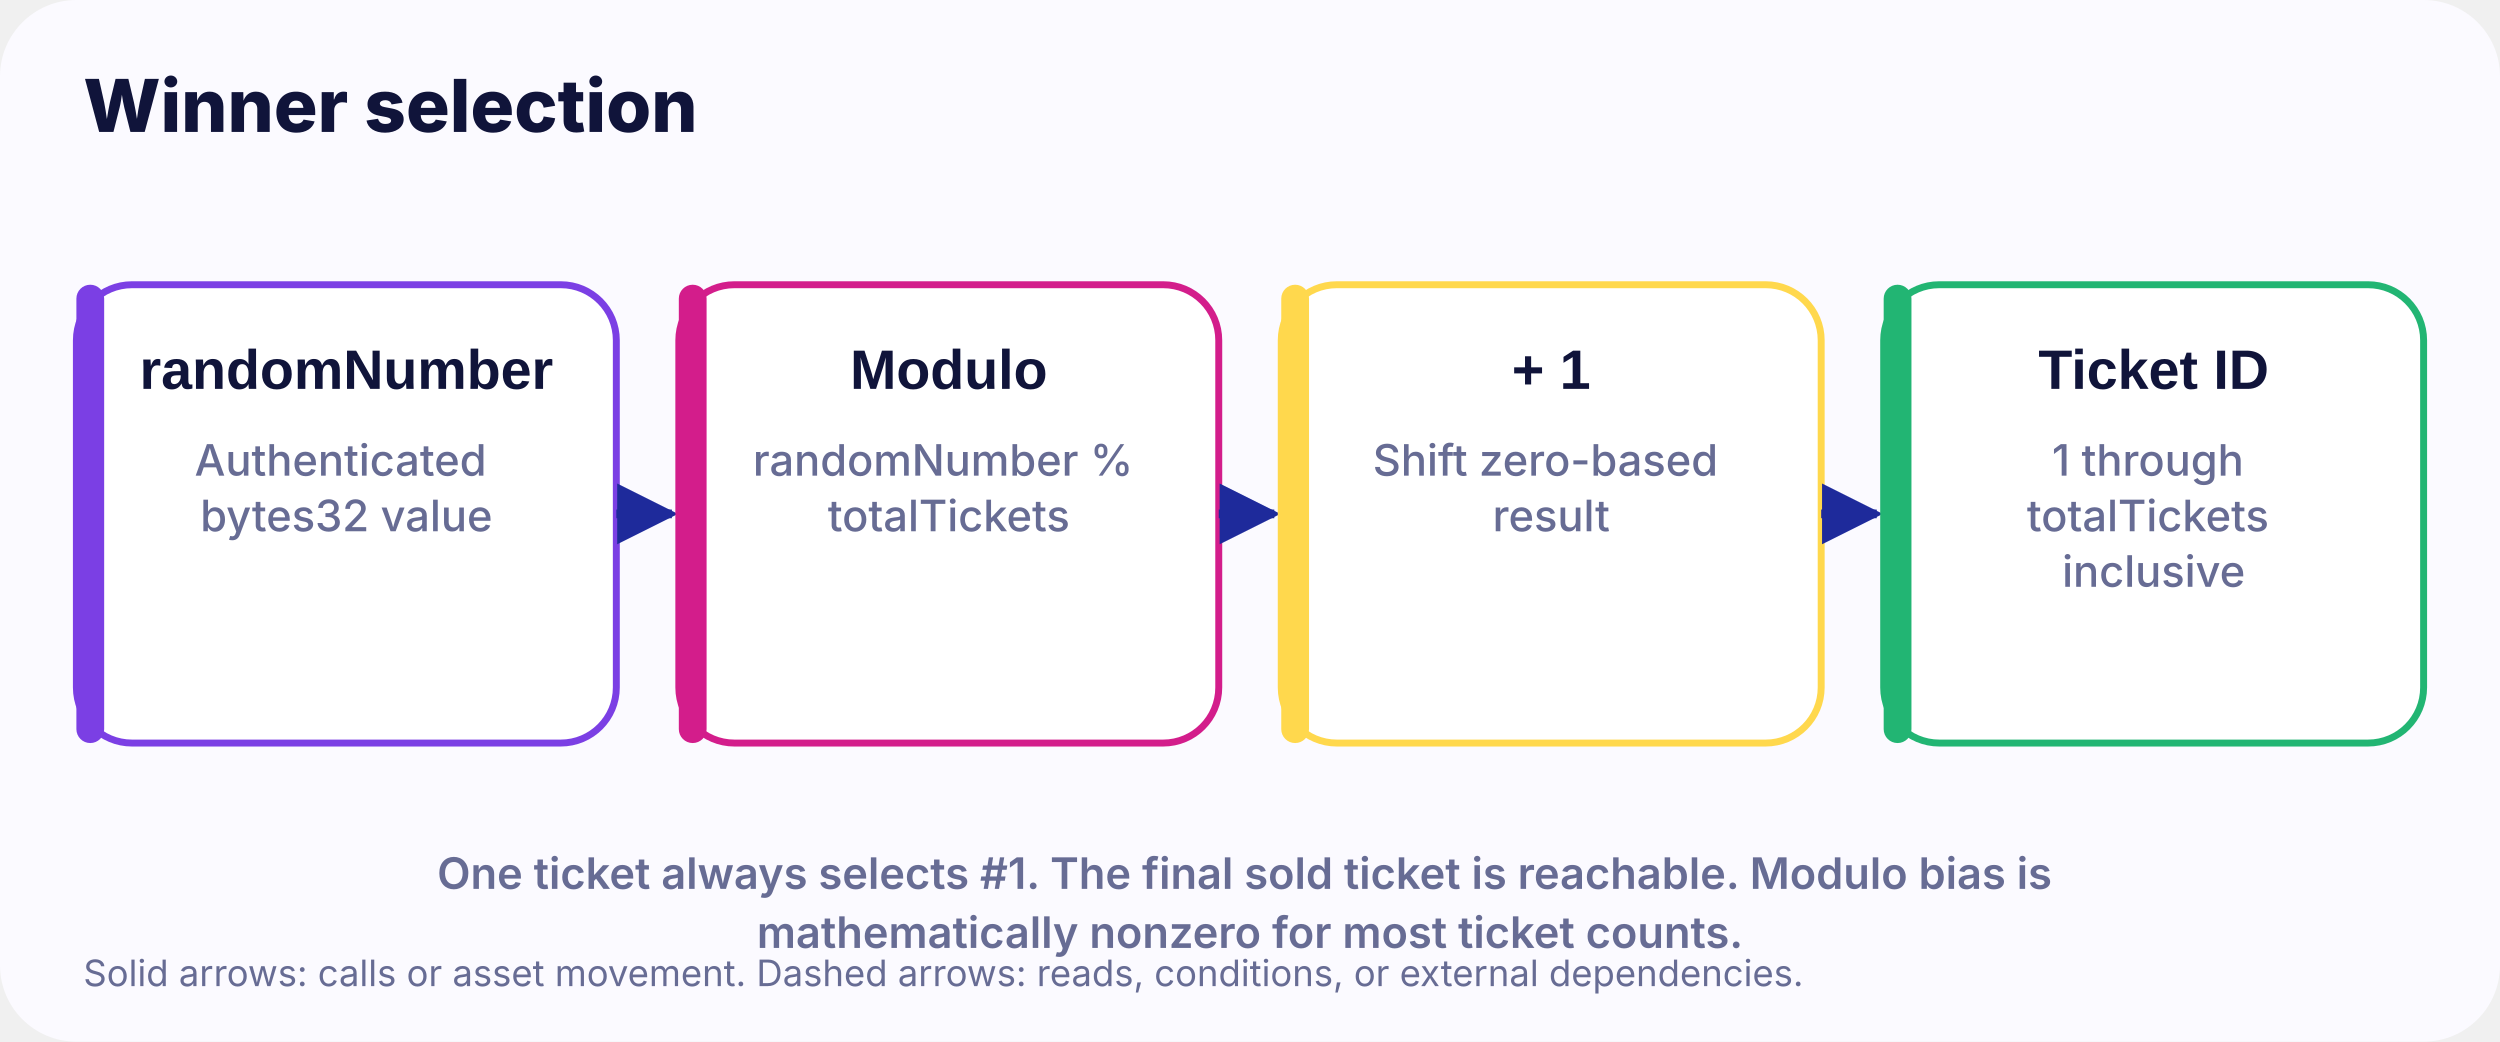
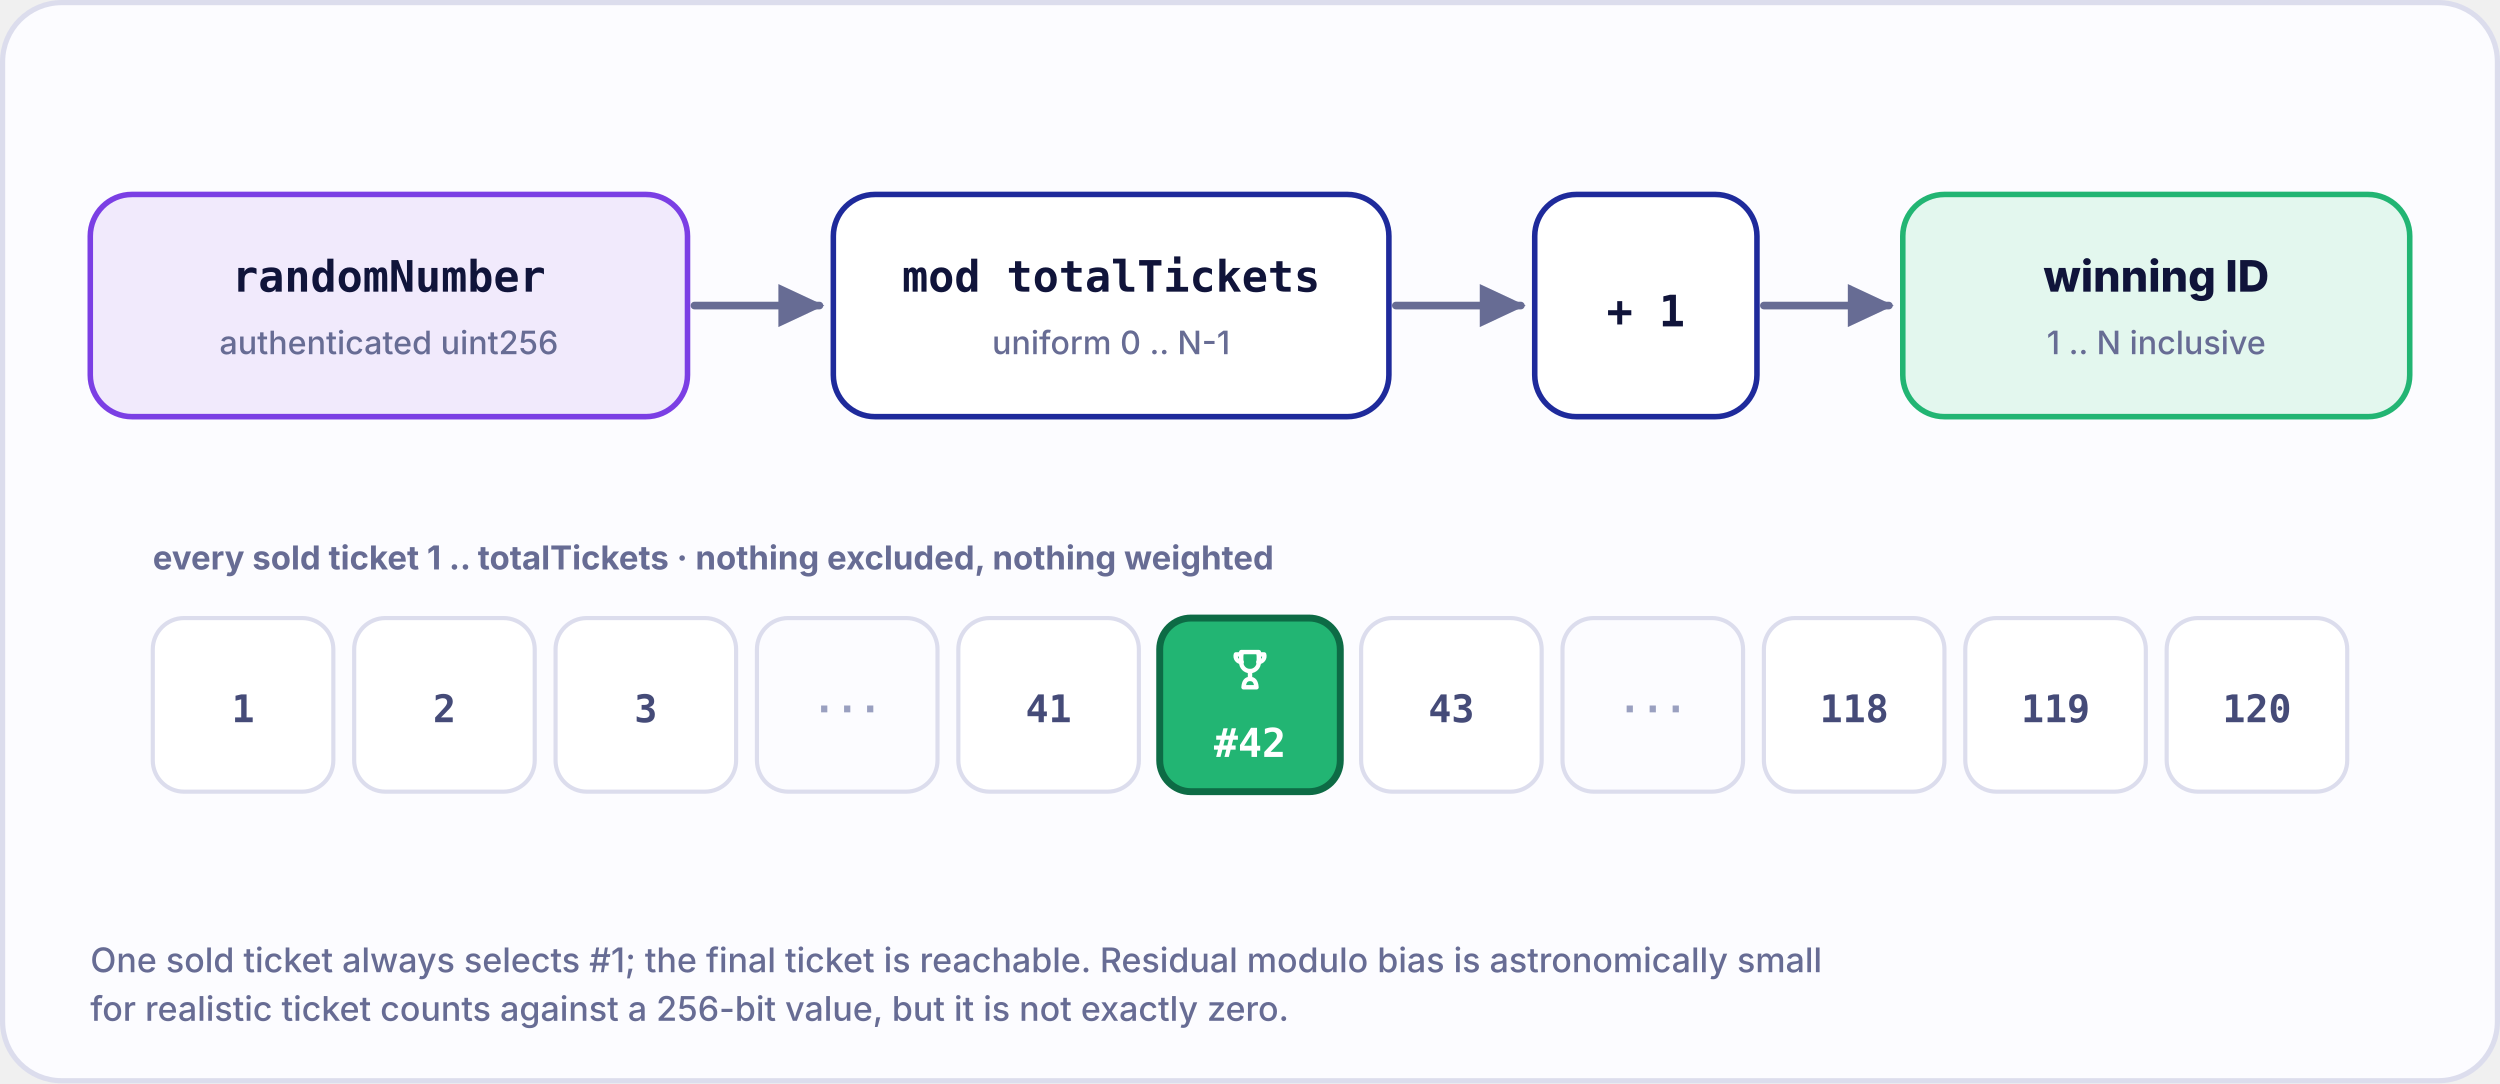
- <svg xmlns="http://www.w3.org/2000/svg" role="img" aria-labelledby="title desc" viewBox="0 0 720 300">
+ <svg xmlns="http://www.w3.org/2000/svg" role="img" aria-labelledby="f08-title f08-desc" viewBox="0 0 720 312" font-family="Inter,'Helvetica Neue',Arial,sans-serif">
  <defs>
-     <marker id="arrow" viewBox="0 0 10 10" refX="9" refY="5" markerWidth="7" markerHeight="7" orient="auto-start-reverse">
-       <path d="M 0 0 L 10 5 L 0 10 z" fill="#1e2a9b" />
+     <marker id="f08m676c94" viewBox="0 0 10 10" refX="8.4" refY="5" markerWidth="6.4" markerHeight="6.4" orient="auto-start-reverse">
+       <path d="M 0 0.6 L 9.4 5 L 0 9.4 z" fill="#676c94" />
    </marker>
-     <linearGradient id="brand" x1="0" y1="0" x2="1" y2="1">
-       <stop offset="0" stop-color="#1e2a9b" />
-       <stop offset="0.55" stop-color="#d31d8b" />
-       <stop offset="1" stop-color="#ffd84d" />
-     </linearGradient>
  </defs>
-   <rect width="720" height="300" rx="22" fill="#fbfaff" />
-   <text x="24" y="38" text-anchor="start" font-family="Inter,Arial,sans-serif" font-size="21" font-weight="800" fill="#10143a">
-     <tspan x="24" dy="0">Winner selection</tspan>
-   </text>
-   <g>
-     <rect x="22" y="82" width="155.5" height="132" rx="16" fill="#ffffff" stroke="#7b3fe4" stroke-width="2" />
-     <rect x="22" y="82" width="8" height="132" rx="4" fill="#7b3fe4" />
-     <text x="99.75" y="112" text-anchor="middle" font-family="Nunito,Arial,sans-serif" font-size="16" font-weight="800" fill="#10143a">
-       <tspan x="99.75" dy="0">randomNumber</tspan>
-     </text>
-     <text x="99.75" y="137" text-anchor="middle" font-family="Inter,Arial,sans-serif" font-size="12.5" font-weight="500" fill="#676c94">
-       <tspan x="99.75" dy="0">Authenticated</tspan>
-       <tspan x="99.75" dy="16">bytes32 value</tspan>
-     </text>
+   <rect x="0.75" y="0.75" width="718.5" height="310.5" rx="17" fill="#fcfcff" stroke="#dcdded" stroke-width="1.5" />
+   <rect x="26" y="56" width="172" height="64" rx="12" fill="#f1eafc" stroke="#7b3fe4" stroke-width="1.6" />
+   <text x="112" y="84" text-anchor="middle" font-family="'SF Mono',Menlo,Consolas,monospace" font-size="12.5" font-weight="760" fill="#10143a">randomNumber</text>
+   <text x="112" y="102" text-anchor="middle" font-family="Inter,'Helvetica Neue',Arial,sans-serif" font-size="9.3" font-weight="550" fill="#676c94">authenticated uint256</text>
+   <rect x="240" y="56" width="160" height="64" rx="12" fill="#ffffff" stroke="#1e2a9b" stroke-width="1.6" />
+   <text x="320" y="84" text-anchor="middle" font-family="'SF Mono',Menlo,Consolas,monospace" font-size="12.5" font-weight="760" fill="#10143a">mod totalTickets</text>
+   <text x="320" y="102" text-anchor="middle" font-family="Inter,'Helvetica Neue',Arial,sans-serif" font-size="9.3" font-weight="550" fill="#676c94">uniform 0 .. N-1</text>
+   <rect x="442" y="56" width="64" height="64" rx="12" fill="#ffffff" stroke="#1e2a9b" stroke-width="1.6" />
+   <text x="474" y="94" text-anchor="middle" font-family="'SF Mono',Menlo,Consolas,monospace" font-size="12.5" font-weight="760" fill="#10143a">+ 1</text>
+   <rect x="548" y="56" width="146" height="64" rx="12" fill="#e3f7ee" stroke="#22b573" stroke-width="1.6" />
+   <text x="621" y="84" text-anchor="middle" font-family="Inter,'Helvetica Neue',Arial,sans-serif" font-size="12.5" font-weight="760" fill="#10143a">winning ID</text>
+   <text x="621" y="102" text-anchor="middle" font-family="Inter,'Helvetica Neue',Arial,sans-serif" font-size="9.3" font-weight="550" fill="#676c94">1 .. N inclusive</text>
+   <line x1="200" y1="88" x2="236" y2="88" stroke="#676c94" stroke-width="2.2" stroke-linecap="round" marker-end="url(#f08m676c94)" />
+   <line x1="402" y1="88" x2="438" y2="88" stroke="#676c94" stroke-width="2.2" stroke-linecap="round" marker-end="url(#f08m676c94)" />
+   <line x1="508" y1="88" x2="544" y2="88" stroke="#676c94" stroke-width="2.2" stroke-linecap="round" marker-end="url(#f08m676c94)" />
+   <text x="44" y="164" text-anchor="start" font-family="Inter,'Helvetica Neue',Arial,sans-serif" font-size="9.5" font-weight="650" fill="#676c94">every sold ticket 1 .. totalTickets · nothing excluded, nothing weighted</text>
+   <rect x="44" y="178" width="52" height="50" rx="9" fill="#ffffff" stroke="#dcdded" stroke-width="1.2" />
+   <text x="70" y="208" text-anchor="middle" font-family="'SF Mono',Menlo,Consolas,monospace" font-size="11" font-weight="650" fill="#454b78">1</text>
+   <rect x="102" y="178" width="52" height="50" rx="9" fill="#ffffff" stroke="#dcdded" stroke-width="1.2" />
+   <text x="128" y="208" text-anchor="middle" font-family="'SF Mono',Menlo,Consolas,monospace" font-size="11" font-weight="650" fill="#454b78">2</text>
+   <rect x="160" y="178" width="52" height="50" rx="9" fill="#ffffff" stroke="#dcdded" stroke-width="1.2" />
+   <text x="186" y="208" text-anchor="middle" font-family="'SF Mono',Menlo,Consolas,monospace" font-size="11" font-weight="650" fill="#454b78">3</text>
+   <rect x="218" y="178" width="52" height="50" rx="9" fill="#fcfcff" stroke="#dcdded" stroke-width="1.2" />
+   <text x="244" y="208" text-anchor="middle" font-family="'SF Mono',Menlo,Consolas,monospace" font-size="11" font-weight="650" fill="#9aa0c0">···</text>
+   <rect x="276" y="178" width="52" height="50" rx="9" fill="#ffffff" stroke="#dcdded" stroke-width="1.2" />
+   <text x="302" y="208" text-anchor="middle" font-family="'SF Mono',Menlo,Consolas,monospace" font-size="11" font-weight="650" fill="#454b78">41</text>
+   <rect x="334" y="178" width="52" height="50" rx="9" fill="#22b573" stroke="#0d6b45" stroke-width="2" />
+   <g transform="translate(352 185) scale(0.667)" stroke="#ffffff" fill="none" stroke-width="1.9" stroke-linecap="round" stroke-linejoin="round" color="#ffffff">
+     <path d="M8.2 4.2h7.6v4.4a3.8 3.8 0 0 1-7.6 0z" />
+     <path d="M8.2 5.2H5.9a2.55 2.55 0 0 0 2.5 3.3M15.8 5.2h2.3a2.55 2.55 0 0 1-2.5 3.3M12 12.4v3.4M9.2 19.4h5.6M12 15.8c-1.7 0-2.6 1.1-2.8 3.6M12 15.8c1.7 0 2.6 1.1 2.8 3.6" />
  </g>
-   <line x1="177.5" y1="148" x2="193.5" y2="148" stroke="#1e2a9b" stroke-width="2.5" marker-end="url(#arrow)" />
-   <g>
-     <rect x="195.5" y="82" width="155.5" height="132" rx="16" fill="#ffffff" stroke="#d31d8b" stroke-width="2" />
-     <rect x="195.5" y="82" width="8" height="132" rx="4" fill="#d31d8b" />
-     <text x="273.25" y="112" text-anchor="middle" font-family="Nunito,Arial,sans-serif" font-size="16" font-weight="800" fill="#10143a">
-       <tspan x="273.25" dy="0">Modulo</tspan>
-     </text>
-     <text x="273.25" y="137" text-anchor="middle" font-family="Inter,Arial,sans-serif" font-size="12.5" font-weight="500" fill="#676c94">
-       <tspan x="273.25" dy="0">randomNumber %</tspan>
-       <tspan x="273.25" dy="16">totalTickets</tspan>
-     </text>
-   </g>
-   <line x1="351" y1="148" x2="367" y2="148" stroke="#1e2a9b" stroke-width="2.5" marker-end="url(#arrow)" />
-   <g>
-     <rect x="369" y="82" width="155.5" height="132" rx="16" fill="#ffffff" stroke="#ffd84d" stroke-width="2" />
-     <rect x="369" y="82" width="8" height="132" rx="4" fill="#ffd84d" />
-     <text x="446.75" y="112" text-anchor="middle" font-family="Nunito,Arial,sans-serif" font-size="16" font-weight="800" fill="#10143a">
-       <tspan x="446.75" dy="0">+ 1</tspan>
-     </text>
-     <text x="446.75" y="137" text-anchor="middle" font-family="Inter,Arial,sans-serif" font-size="12.5" font-weight="500" fill="#676c94">
-       <tspan x="446.75" dy="0">Shift zero-based</tspan>
-       <tspan x="446.75" dy="16">result</tspan>
-     </text>
-   </g>
-   <line x1="524.5" y1="148" x2="540.5" y2="148" stroke="#1e2a9b" stroke-width="2.5" marker-end="url(#arrow)" />
-   <g>
-     <rect x="542.5" y="82" width="155.5" height="132" rx="16" fill="#ffffff" stroke="#22b573" stroke-width="2" />
-     <rect x="542.5" y="82" width="8" height="132" rx="4" fill="#22b573" />
-     <text x="620.25" y="112" text-anchor="middle" font-family="Nunito,Arial,sans-serif" font-size="16" font-weight="800" fill="#10143a">
-       <tspan x="620.25" dy="0">Ticket ID</tspan>
-     </text>
-     <text x="620.25" y="137" text-anchor="middle" font-family="Inter,Arial,sans-serif" font-size="12.5" font-weight="500" fill="#676c94">
-       <tspan x="620.25" dy="0">1 through</tspan>
-       <tspan x="620.25" dy="16">totalTickets</tspan>
-       <tspan x="620.25" dy="16">inclusive</tspan>
-     </text>
-   </g>
-   <text x="360" y="256" text-anchor="middle" font-family="Inter,Arial,sans-serif" font-size="12.5" font-weight="600" fill="#676c94">
-     <tspan x="360" dy="0">One ticket always selects #1. The final sold ticket is reachable. Modulo bias is</tspan>
-     <tspan x="360" dy="17">mathematically nonzero for most ticket counts.</tspan>
-   </text>
-   <text x="24" y="284" font-family="Inter,Arial,sans-serif" font-size="10.5" fill="#676c94">Solid arrows: calls or asset movement. Dashed arrows: reads, conditions, or external dependencies.</text>
+   <text x="360" y="218" text-anchor="middle" font-family="'SF Mono',Menlo,Consolas,monospace" font-size="11.5" font-weight="800" fill="#ffffff">#42</text>
+   <rect x="392" y="178" width="52" height="50" rx="9" fill="#ffffff" stroke="#dcdded" stroke-width="1.2" />
+   <text x="418" y="208" text-anchor="middle" font-family="'SF Mono',Menlo,Consolas,monospace" font-size="11" font-weight="650" fill="#454b78">43</text>
+   <rect x="450" y="178" width="52" height="50" rx="9" fill="#fcfcff" stroke="#dcdded" stroke-width="1.2" />
+   <text x="476" y="208" text-anchor="middle" font-family="'SF Mono',Menlo,Consolas,monospace" font-size="11" font-weight="650" fill="#9aa0c0">···</text>
+   <rect x="508" y="178" width="52" height="50" rx="9" fill="#ffffff" stroke="#dcdded" stroke-width="1.2" />
+   <text x="534" y="208" text-anchor="middle" font-family="'SF Mono',Menlo,Consolas,monospace" font-size="11" font-weight="650" fill="#454b78">118</text>
+   <rect x="566" y="178" width="52" height="50" rx="9" fill="#ffffff" stroke="#dcdded" stroke-width="1.2" />
+   <text x="592" y="208" text-anchor="middle" font-family="'SF Mono',Menlo,Consolas,monospace" font-size="11" font-weight="650" fill="#454b78">119</text>
+   <rect x="624" y="178" width="52" height="50" rx="9" fill="#ffffff" stroke="#dcdded" stroke-width="1.2" />
+   <text x="650" y="208" text-anchor="middle" font-family="'SF Mono',Menlo,Consolas,monospace" font-size="11" font-weight="650" fill="#454b78">120</text>
+   <text x="26" y="280" text-anchor="start" font-family="Inter,'Helvetica Neue',Arial,sans-serif" font-size="9.8" font-weight="550" fill="#676c94">One sold ticket always selects #1; the final ticket is reachable. Residual modulo bias is astronomically small</text>
+   <text x="26" y="294" text-anchor="start" font-family="Inter,'Helvetica Neue',Arial,sans-serif" font-size="9.8" font-weight="550" fill="#676c94">for realistic ticket counts against a 256-bit value, but it is not exactly zero.</text>
</svg>
